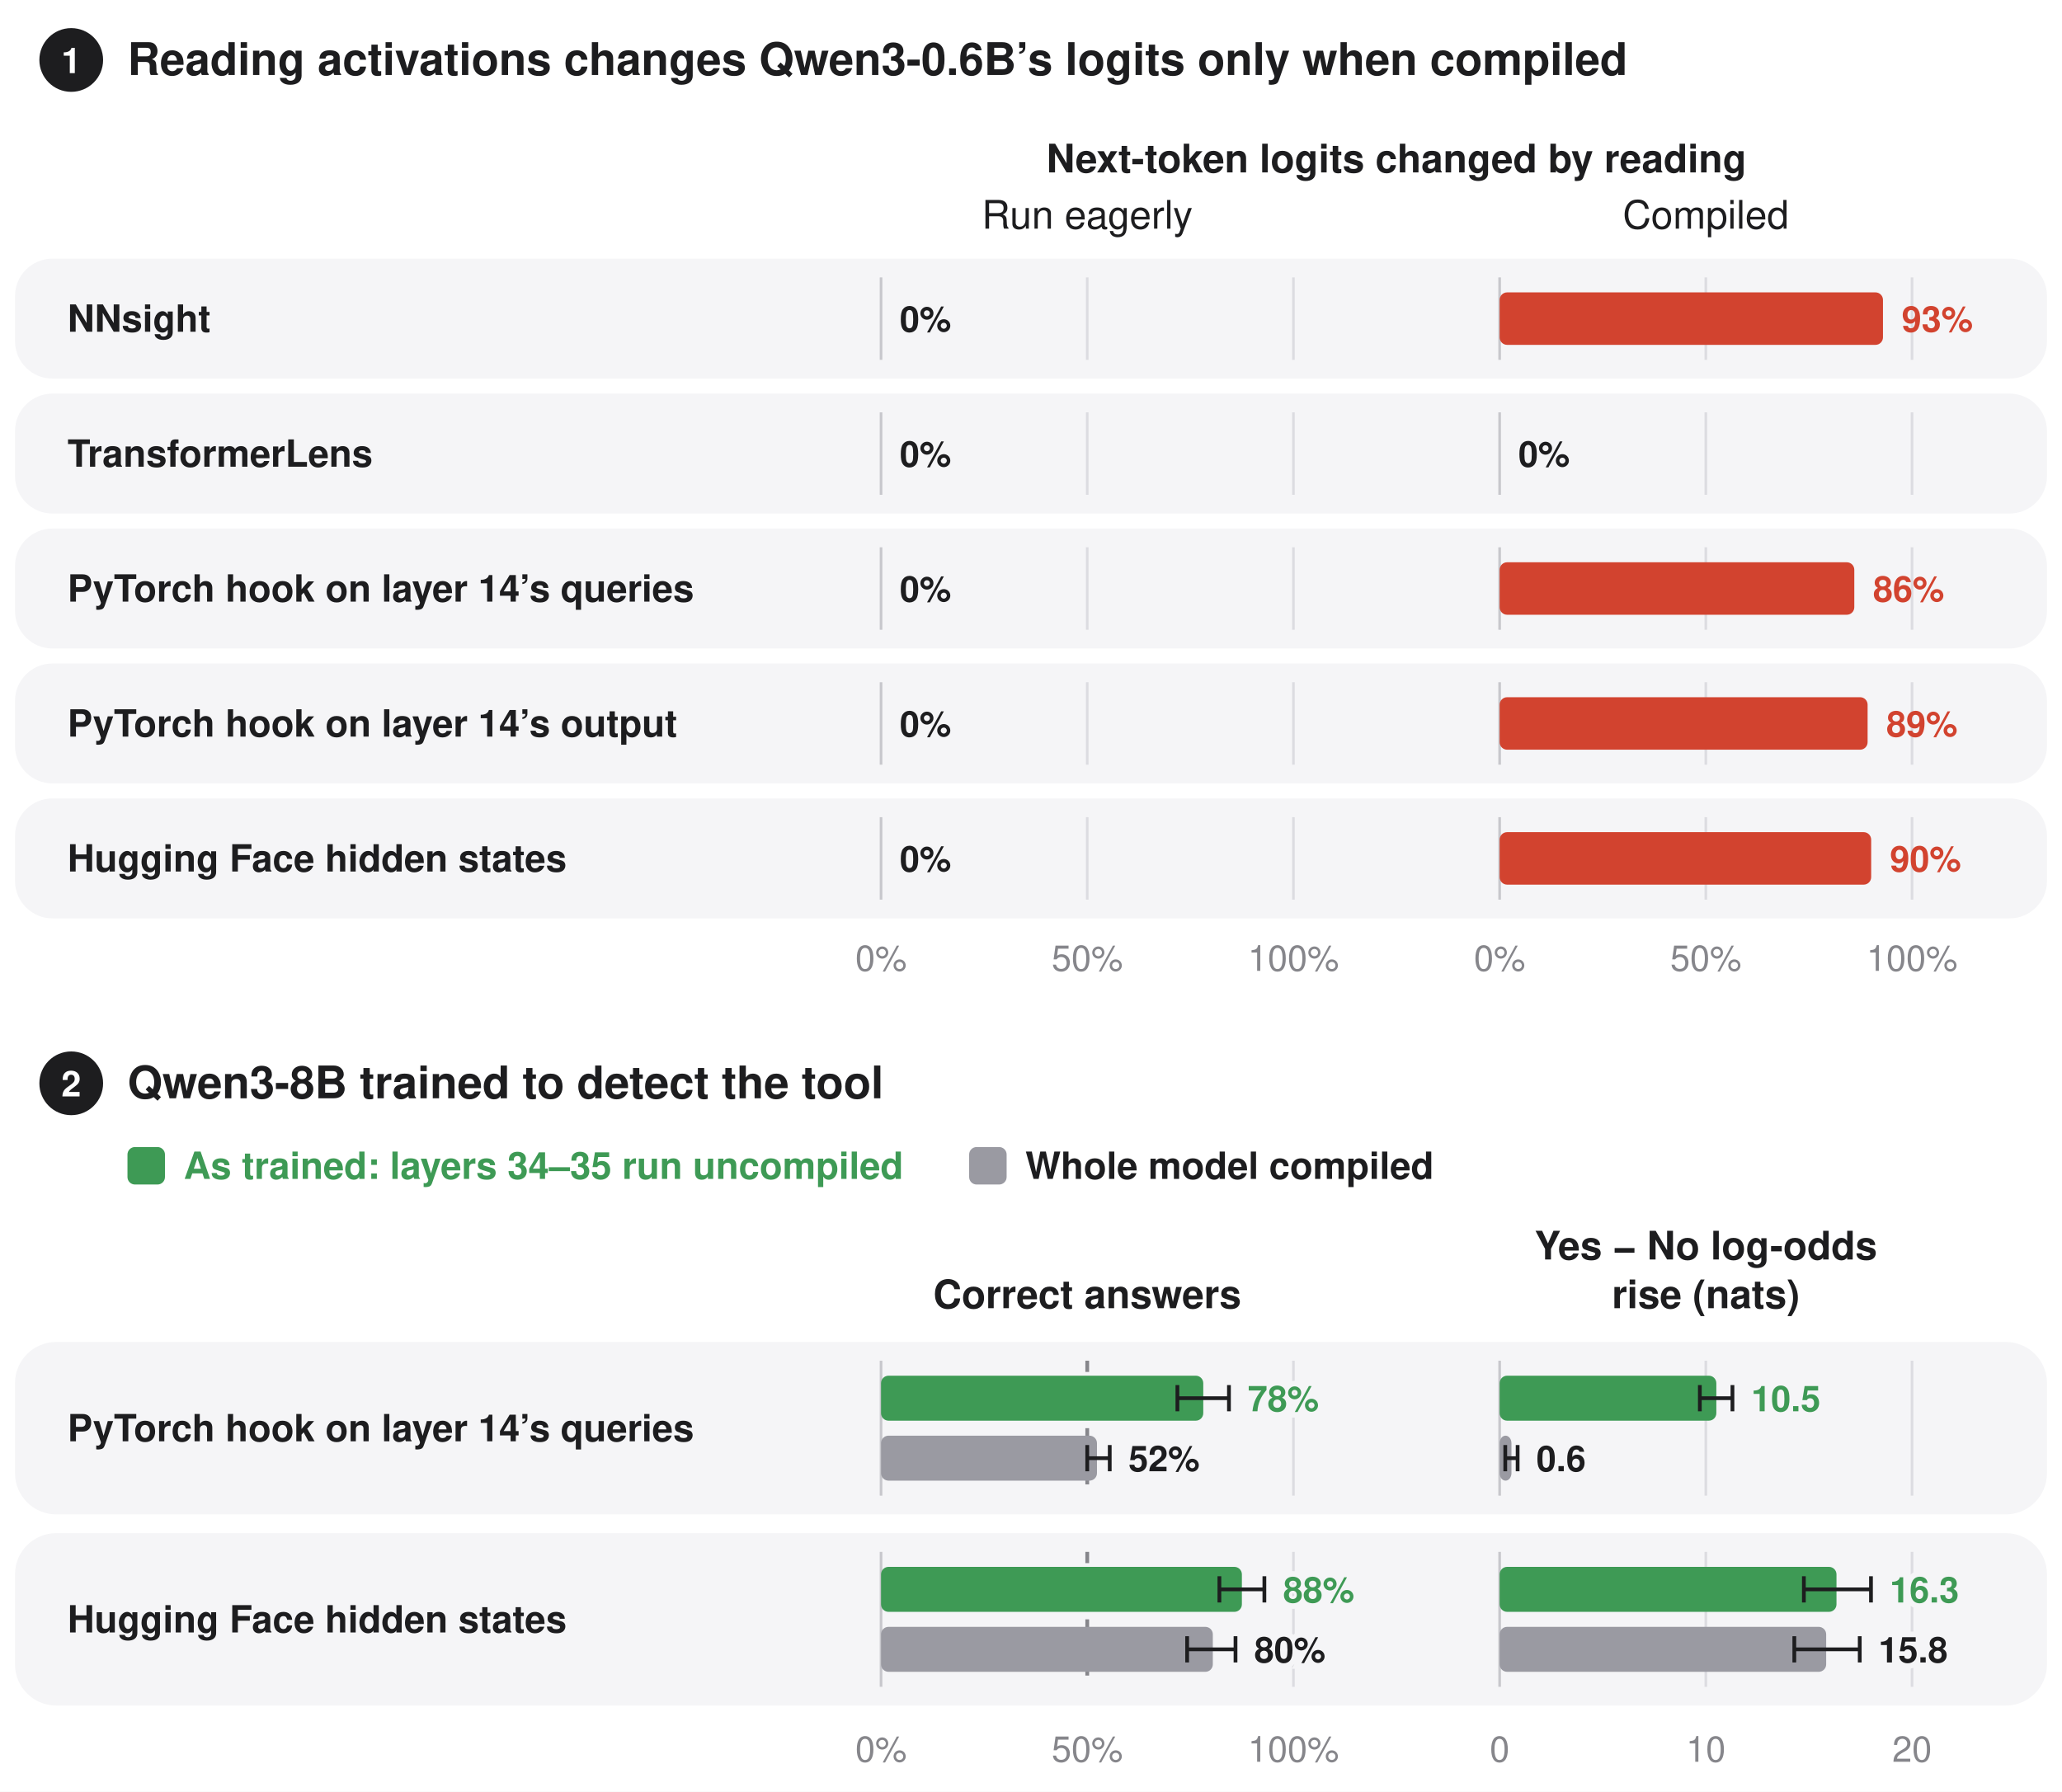
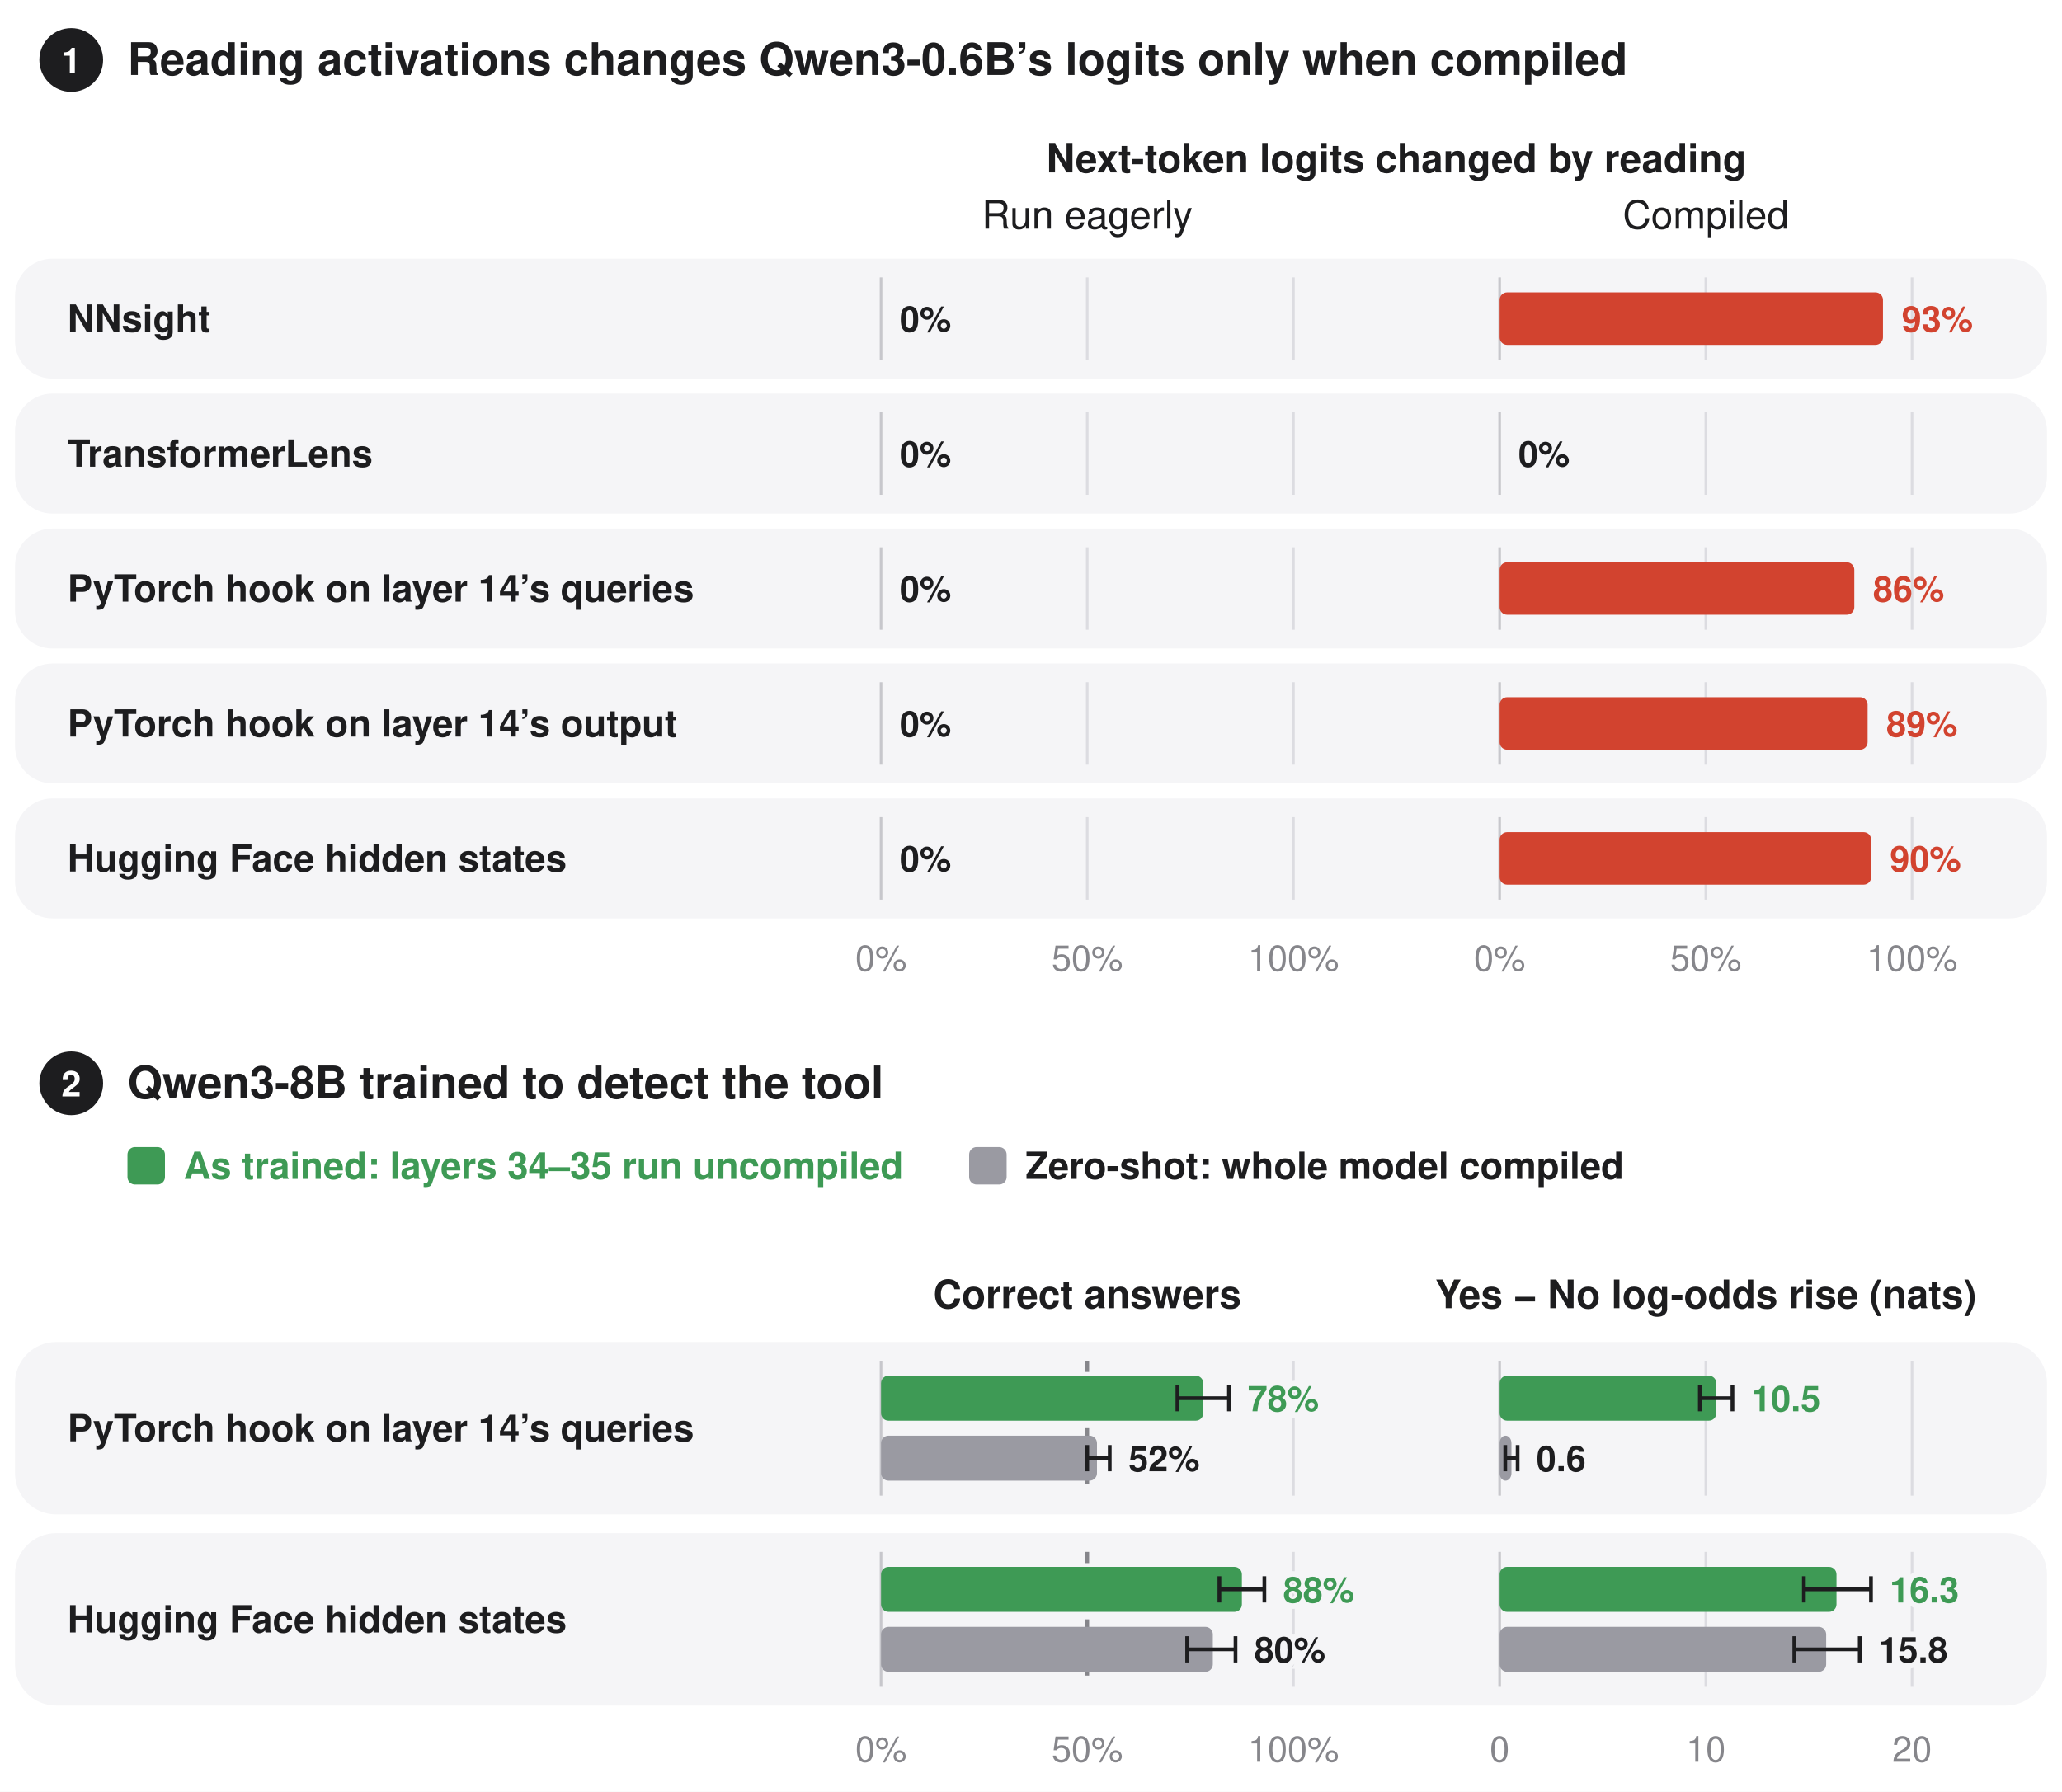
<svg xmlns="http://www.w3.org/2000/svg" width="1100" height="956" viewBox="0 0 1100 956">
  <defs>
    <filter id="shadow" x="-10%" y="-10%" width="120%" height="140%">
      <feGaussianBlur in="SourceAlpha" stdDeviation="7" />
      <feOffset dy="4" result="blur" />
      <feComponentTransfer>
        <feFuncA type="linear" slope="0.09" />
      </feComponentTransfer>
      <feMerge>
        <feMergeNode />
        <feMergeNode in="SourceGraphic" />
      </feMerge>
    </filter>
    <filter id="soft" x="-50%" y="-50%" width="200%" height="200%">
      <feGaussianBlur stdDeviation="6" />
    </filter>
  </defs>
  <rect width="100%" height="100%" fill="white" />
  <circle cx="38" cy="32" r="17" fill="#1D1D1F" />
  <text x="38.0" y="39.0" font-family="Helvetica Neue, Helvetica, Arial, sans-serif" font-size="19" font-weight="700" fill="white" text-anchor="middle">1</text>
  <text x="68.0" y="40.0" font-family="Helvetica Neue, Helvetica, Arial, sans-serif" font-size="24" font-weight="700" fill="#1D1D1F" text-anchor="start">Reading activations changes Qwen3-0.6B’s logits only when compiled</text>
  <text x="745.0" y="92.0" font-family="Helvetica Neue, Helvetica, Arial, sans-serif" font-size="21" font-weight="700" fill="#1D1D1F" text-anchor="middle">Next-token logits changed by reading</text>
  <text x="580.0" y="122.0" font-family="Helvetica Neue, Helvetica, Arial, sans-serif" font-size="21" font-weight="400" fill="#1D1D1F" text-anchor="middle">Run eagerly</text>
  <text x="910.0" y="122.0" font-family="Helvetica Neue, Helvetica, Arial, sans-serif" font-size="21" font-weight="400" fill="#1D1D1F" text-anchor="middle">Compiled</text>
  <rect x="8" y="138" width="1084" height="64" rx="20" fill="#F5F5F7" />
  <text x="36.0" y="177.0" font-family="Helvetica Neue, Helvetica, Arial, sans-serif" font-size="20" font-weight="700" fill="#1D1D1F" text-anchor="start">NNsight</text>
  <line x1="470.0" y1="148" x2="470.0" y2="192" stroke="#C7C7CC" stroke-width="1.4" />
  <line x1="580.0" y1="148" x2="580.0" y2="192" stroke="#DCDCE1" stroke-width="1.4" />
  <line x1="690.0" y1="148" x2="690.0" y2="192" stroke="#DCDCE1" stroke-width="1.4" />
  <text x="480.0" y="177.0" font-family="Helvetica Neue, Helvetica, Arial, sans-serif" font-size="19" font-weight="700" fill="#1D1D1F" text-anchor="start">0%</text>
  <line x1="800.0" y1="148" x2="800.0" y2="192" stroke="#C7C7CC" stroke-width="1.4" />
  <line x1="910.0" y1="148" x2="910.0" y2="192" stroke="#DCDCE1" stroke-width="1.4" />
  <line x1="1020.0" y1="148" x2="1020.0" y2="192" stroke="#DCDCE1" stroke-width="1.4" />
  <rect x="800" y="156.0" width="204.5" height="28" rx="4" fill="#D2432F" />
  <text x="1014.5" y="177.0" font-family="Helvetica Neue, Helvetica, Arial, sans-serif" font-size="19" font-weight="700" fill="#D2432F" text-anchor="start">93%</text>
  <rect x="8" y="210" width="1084" height="64" rx="20" fill="#F5F5F7" />
  <text x="36.0" y="249.0" font-family="Helvetica Neue, Helvetica, Arial, sans-serif" font-size="20" font-weight="700" fill="#1D1D1F" text-anchor="start">TransformerLens</text>
  <line x1="470.0" y1="220" x2="470.0" y2="264" stroke="#C7C7CC" stroke-width="1.4" />
  <line x1="580.0" y1="220" x2="580.0" y2="264" stroke="#DCDCE1" stroke-width="1.4" />
  <line x1="690.0" y1="220" x2="690.0" y2="264" stroke="#DCDCE1" stroke-width="1.4" />
  <text x="480.0" y="249.0" font-family="Helvetica Neue, Helvetica, Arial, sans-serif" font-size="19" font-weight="700" fill="#1D1D1F" text-anchor="start">0%</text>
  <line x1="800.0" y1="220" x2="800.0" y2="264" stroke="#C7C7CC" stroke-width="1.4" />
  <line x1="910.0" y1="220" x2="910.0" y2="264" stroke="#DCDCE1" stroke-width="1.4" />
  <line x1="1020.0" y1="220" x2="1020.0" y2="264" stroke="#DCDCE1" stroke-width="1.4" />
  <text x="810.0" y="249.0" font-family="Helvetica Neue, Helvetica, Arial, sans-serif" font-size="19" font-weight="700" fill="#1D1D1F" text-anchor="start">0%</text>
  <rect x="8" y="282" width="1084" height="64" rx="20" fill="#F5F5F7" />
  <text x="36.0" y="321.0" font-family="Helvetica Neue, Helvetica, Arial, sans-serif" font-size="20" font-weight="700" fill="#1D1D1F" text-anchor="start">PyTorch hook on layer 14’s queries</text>
  <line x1="470.0" y1="292" x2="470.0" y2="336" stroke="#C7C7CC" stroke-width="1.4" />
  <line x1="580.0" y1="292" x2="580.0" y2="336" stroke="#DCDCE1" stroke-width="1.4" />
  <line x1="690.0" y1="292" x2="690.0" y2="336" stroke="#DCDCE1" stroke-width="1.4" />
  <text x="480.0" y="321.0" font-family="Helvetica Neue, Helvetica, Arial, sans-serif" font-size="19" font-weight="700" fill="#1D1D1F" text-anchor="start">0%</text>
  <line x1="800.0" y1="292" x2="800.0" y2="336" stroke="#C7C7CC" stroke-width="1.4" />
  <line x1="910.0" y1="292" x2="910.0" y2="336" stroke="#DCDCE1" stroke-width="1.4" />
  <line x1="1020.0" y1="292" x2="1020.0" y2="336" stroke="#DCDCE1" stroke-width="1.4" />
  <rect x="800" y="300.0" width="189.2" height="28" rx="4" fill="#D2432F" />
  <text x="999.2" y="321.0" font-family="Helvetica Neue, Helvetica, Arial, sans-serif" font-size="19" font-weight="700" fill="#D2432F" text-anchor="start">86%</text>
  <rect x="8" y="354" width="1084" height="64" rx="20" fill="#F5F5F7" />
  <text x="36.0" y="393.0" font-family="Helvetica Neue, Helvetica, Arial, sans-serif" font-size="20" font-weight="700" fill="#1D1D1F" text-anchor="start">PyTorch hook on layer 14’s output</text>
  <line x1="470.0" y1="364" x2="470.0" y2="408" stroke="#C7C7CC" stroke-width="1.4" />
  <line x1="580.0" y1="364" x2="580.0" y2="408" stroke="#DCDCE1" stroke-width="1.4" />
  <line x1="690.0" y1="364" x2="690.0" y2="408" stroke="#DCDCE1" stroke-width="1.4" />
  <text x="480.0" y="393.0" font-family="Helvetica Neue, Helvetica, Arial, sans-serif" font-size="19" font-weight="700" fill="#1D1D1F" text-anchor="start">0%</text>
  <line x1="800.0" y1="364" x2="800.0" y2="408" stroke="#C7C7CC" stroke-width="1.4" />
  <line x1="910.0" y1="364" x2="910.0" y2="408" stroke="#DCDCE1" stroke-width="1.4" />
  <line x1="1020.0" y1="364" x2="1020.0" y2="408" stroke="#DCDCE1" stroke-width="1.4" />
  <rect x="800" y="372.0" width="196.3" height="28" rx="4" fill="#D2432F" />
  <text x="1006.3" y="393.0" font-family="Helvetica Neue, Helvetica, Arial, sans-serif" font-size="19" font-weight="700" fill="#D2432F" text-anchor="start">89%</text>
  <rect x="8" y="426" width="1084" height="64" rx="20" fill="#F5F5F7" />
  <text x="36.0" y="465.0" font-family="Helvetica Neue, Helvetica, Arial, sans-serif" font-size="20" font-weight="700" fill="#1D1D1F" text-anchor="start">Hugging Face hidden states</text>
  <line x1="470.0" y1="436" x2="470.0" y2="480" stroke="#C7C7CC" stroke-width="1.4" />
  <line x1="580.0" y1="436" x2="580.0" y2="480" stroke="#DCDCE1" stroke-width="1.4" />
  <line x1="690.0" y1="436" x2="690.0" y2="480" stroke="#DCDCE1" stroke-width="1.4" />
  <text x="480.0" y="465.0" font-family="Helvetica Neue, Helvetica, Arial, sans-serif" font-size="19" font-weight="700" fill="#1D1D1F" text-anchor="start">0%</text>
  <line x1="800.0" y1="436" x2="800.0" y2="480" stroke="#C7C7CC" stroke-width="1.4" />
  <line x1="910.0" y1="436" x2="910.0" y2="480" stroke="#DCDCE1" stroke-width="1.4" />
  <line x1="1020.0" y1="436" x2="1020.0" y2="480" stroke="#DCDCE1" stroke-width="1.4" />
  <rect x="800" y="444.0" width="198.2" height="28" rx="4" fill="#D2432F" />
  <text x="1008.2" y="465.0" font-family="Helvetica Neue, Helvetica, Arial, sans-serif" font-size="19" font-weight="700" fill="#D2432F" text-anchor="start">90%</text>
  <text x="470.0" y="518.0" font-family="Helvetica Neue, Helvetica, Arial, sans-serif" font-size="19" font-weight="400" fill="#86868B" text-anchor="middle">0%</text>
  <text x="580.0" y="518.0" font-family="Helvetica Neue, Helvetica, Arial, sans-serif" font-size="19" font-weight="400" fill="#86868B" text-anchor="middle">50%</text>
  <text x="690.0" y="518.0" font-family="Helvetica Neue, Helvetica, Arial, sans-serif" font-size="19" font-weight="400" fill="#86868B" text-anchor="middle">100%</text>
  <text x="800.0" y="518.0" font-family="Helvetica Neue, Helvetica, Arial, sans-serif" font-size="19" font-weight="400" fill="#86868B" text-anchor="middle">0%</text>
  <text x="910.0" y="518.0" font-family="Helvetica Neue, Helvetica, Arial, sans-serif" font-size="19" font-weight="400" fill="#86868B" text-anchor="middle">50%</text>
  <text x="1020.0" y="518.0" font-family="Helvetica Neue, Helvetica, Arial, sans-serif" font-size="19" font-weight="400" fill="#86868B" text-anchor="middle">100%</text>
  <circle cx="38" cy="578" r="17" fill="#1D1D1F" />
  <text x="38.0" y="585.0" font-family="Helvetica Neue, Helvetica, Arial, sans-serif" font-size="19" font-weight="700" fill="white" text-anchor="middle">2</text>
  <text x="68.0" y="586.0" font-family="Helvetica Neue, Helvetica, Arial, sans-serif" font-size="24" font-weight="700" fill="#1D1D1F" text-anchor="start">Qwen3-8B trained to detect the tool</text>
  <rect x="68" y="612" width="20" height="20" rx="4" fill="#3E9A55" />
  <text x="98.0" y="629.0" font-family="Helvetica Neue, Helvetica, Arial, sans-serif" font-size="20" font-weight="700" fill="#3E9A55" text-anchor="start">As trained: layers 34–35 run uncompiled</text>
  <rect x="517.0" y="612" width="20" height="20" rx="4" fill="#9A9AA2" />
-   <text x="547.0" y="629.0" font-family="Helvetica Neue, Helvetica, Arial, sans-serif" font-size="20" font-weight="700" fill="#1D1D1F" text-anchor="start">Whole model compiled</text>
+   <text x="547.0" y="629.0" font-family="Helvetica Neue, Helvetica, Arial, sans-serif" font-size="20" font-weight="700" fill="#1D1D1F" text-anchor="start">Zero-shot: whole model compiled</text>
  <text x="580.0" y="698.0" font-family="Helvetica Neue, Helvetica, Arial, sans-serif" font-size="21" font-weight="700" fill="#1D1D1F" text-anchor="middle">Correct answers</text>
-   <text x="910.0" y="672.0" font-family="Helvetica Neue, Helvetica, Arial, sans-serif" font-size="21" font-weight="700" fill="#1D1D1F" text-anchor="middle">Yes − No log-odds</text>
-   <text x="910.0" y="698.0" font-family="Helvetica Neue, Helvetica, Arial, sans-serif" font-size="21" font-weight="700" fill="#1D1D1F" text-anchor="middle">rise (nats)</text>
+   <text x="910.0" y="698.0" font-family="Helvetica Neue, Helvetica, Arial, sans-serif" font-size="21" font-weight="700" fill="#1D1D1F" text-anchor="middle">Yes − No log-odds rise (nats)</text>
  <rect x="8" y="716" width="1084" height="92" rx="22" fill="#F5F5F7" />
  <text x="36.0" y="769.0" font-family="Helvetica Neue, Helvetica, Arial, sans-serif" font-size="20" font-weight="700" fill="#1D1D1F" text-anchor="start">PyTorch hook on layer 14’s queries</text>
  <line x1="470.0" y1="726" x2="470.0" y2="798" stroke="#C7C7CC" stroke-width="1.4" />
  <line x1="580.0" y1="726" x2="580.0" y2="798" stroke="#86868B" stroke-width="2" stroke-dasharray="6 6" />
  <line x1="690.0" y1="726" x2="690.0" y2="798" stroke="#DCDCE1" stroke-width="1.4" />
  <rect x="470" y="734.0" width="171.9" height="24" rx="4" fill="#3E9A55" />
  <path d="M628.1 746.0H655.6M628.1 739.0V753.0M655.6 739.0V753.0" stroke="#1D1D1F" stroke-width="2" fill="none" />
  <text x="665.6" y="753.0" font-family="Helvetica Neue, Helvetica, Arial, sans-serif" font-size="19" font-weight="700" fill="#3E9A55" text-anchor="start" stroke="#F5F5F7" stroke-width="6" paint-order="stroke">78%</text>
  <rect x="470" y="766.0" width="115.2" height="24" rx="4" fill="#9A9AA2" />
  <path d="M580.0 778.0H592.0M580.0 771.0V785.0M592.0 771.0V785.0" stroke="#1D1D1F" stroke-width="2" fill="none" />
  <text x="602.0" y="785.0" font-family="Helvetica Neue, Helvetica, Arial, sans-serif" font-size="19" font-weight="700" fill="#1D1D1F" text-anchor="start" stroke="#F5F5F7" stroke-width="6" paint-order="stroke">52%</text>
  <line x1="800.0" y1="726" x2="800.0" y2="798" stroke="#C7C7CC" stroke-width="1.4" />
  <line x1="910.0" y1="726" x2="910.0" y2="798" stroke="#DCDCE1" stroke-width="1.4" />
  <line x1="1020.0" y1="726" x2="1020.0" y2="798" stroke="#DCDCE1" stroke-width="1.4" />
  <rect x="800" y="734.0" width="115.6" height="24" rx="4" fill="#3E9A55" />
  <path d="M906.8 746.0H924.2M906.8 739.0V753.0M924.2 739.0V753.0" stroke="#1D1D1F" stroke-width="2" fill="none" />
  <text x="934.2" y="753.0" font-family="Helvetica Neue, Helvetica, Arial, sans-serif" font-size="19" font-weight="700" fill="#3E9A55" text-anchor="start" stroke="#F5F5F7" stroke-width="6" paint-order="stroke">10.5</text>
  <rect x="800" y="766.0" width="6.3" height="24" rx="4" fill="#9A9AA2" />
  <path d="M803.0 778.0H809.6M803.0 771.0V785.0M809.6 771.0V785.0" stroke="#1D1D1F" stroke-width="2" fill="none" />
  <text x="819.6" y="785.0" font-family="Helvetica Neue, Helvetica, Arial, sans-serif" font-size="19" font-weight="700" fill="#1D1D1F" text-anchor="start" stroke="#F5F5F7" stroke-width="6" paint-order="stroke">0.6</text>
  <rect x="8" y="818" width="1084" height="92" rx="22" fill="#F5F5F7" />
  <text x="36.0" y="871.0" font-family="Helvetica Neue, Helvetica, Arial, sans-serif" font-size="20" font-weight="700" fill="#1D1D1F" text-anchor="start">Hugging Face hidden states</text>
  <line x1="470.0" y1="828" x2="470.0" y2="900" stroke="#C7C7CC" stroke-width="1.4" />
  <line x1="580.0" y1="828" x2="580.0" y2="900" stroke="#86868B" stroke-width="2" stroke-dasharray="6 6" />
  <line x1="690.0" y1="828" x2="690.0" y2="900" stroke="#DCDCE1" stroke-width="1.4" />
  <rect x="470" y="836.0" width="192.5" height="24" rx="4" fill="#3E9A55" />
  <path d="M650.5 848.0H674.5M650.5 841.0V855.0M674.5 841.0V855.0" stroke="#1D1D1F" stroke-width="2" fill="none" />
  <text x="684.5" y="855.0" font-family="Helvetica Neue, Helvetica, Arial, sans-serif" font-size="19" font-weight="700" fill="#3E9A55" text-anchor="start" stroke="#F5F5F7" stroke-width="6" paint-order="stroke">88%</text>
  <rect x="470" y="868.0" width="177.0" height="24" rx="4" fill="#9A9AA2" />
  <path d="M633.3 880.0H659.1M633.3 873.0V887.0M659.1 873.0V887.0" stroke="#1D1D1F" stroke-width="2" fill="none" />
  <text x="669.1" y="887.0" font-family="Helvetica Neue, Helvetica, Arial, sans-serif" font-size="19" font-weight="700" fill="#1D1D1F" text-anchor="start" stroke="#F5F5F7" stroke-width="6" paint-order="stroke">80%</text>
  <line x1="800.0" y1="828" x2="800.0" y2="900" stroke="#C7C7CC" stroke-width="1.4" />
  <line x1="910.0" y1="828" x2="910.0" y2="900" stroke="#DCDCE1" stroke-width="1.4" />
  <line x1="1020.0" y1="828" x2="1020.0" y2="900" stroke="#DCDCE1" stroke-width="1.4" />
  <rect x="800" y="836.0" width="179.7" height="24" rx="4" fill="#3E9A55" />
  <path d="M962.3 848.0H998.1M962.3 841.0V855.0M998.1 841.0V855.0" stroke="#1D1D1F" stroke-width="2" fill="none" />
  <text x="1008.1" y="855.0" font-family="Helvetica Neue, Helvetica, Arial, sans-serif" font-size="19" font-weight="700" fill="#3E9A55" text-anchor="start" stroke="#F5F5F7" stroke-width="6" paint-order="stroke">16.3</text>
  <rect x="800" y="868.0" width="174.2" height="24" rx="4" fill="#9A9AA2" />
  <path d="M957.2 880.0H992.1M957.2 873.0V887.0M992.1 873.0V887.0" stroke="#1D1D1F" stroke-width="2" fill="none" />
  <text x="1002.1" y="887.0" font-family="Helvetica Neue, Helvetica, Arial, sans-serif" font-size="19" font-weight="700" fill="#1D1D1F" text-anchor="start" stroke="#F5F5F7" stroke-width="6" paint-order="stroke">15.8</text>
  <text x="470.0" y="940.0" font-family="Helvetica Neue, Helvetica, Arial, sans-serif" font-size="19" font-weight="400" fill="#86868B" text-anchor="middle">0%</text>
  <text x="580.0" y="940.0" font-family="Helvetica Neue, Helvetica, Arial, sans-serif" font-size="19" font-weight="400" fill="#86868B" text-anchor="middle">50%</text>
  <text x="690.0" y="940.0" font-family="Helvetica Neue, Helvetica, Arial, sans-serif" font-size="19" font-weight="400" fill="#86868B" text-anchor="middle">100%</text>
  <text x="800.0" y="940.0" font-family="Helvetica Neue, Helvetica, Arial, sans-serif" font-size="19" font-weight="400" fill="#86868B" text-anchor="middle">0</text>
  <text x="910.0" y="940.0" font-family="Helvetica Neue, Helvetica, Arial, sans-serif" font-size="19" font-weight="400" fill="#86868B" text-anchor="middle">10</text>
  <text x="1020.0" y="940.0" font-family="Helvetica Neue, Helvetica, Arial, sans-serif" font-size="19" font-weight="400" fill="#86868B" text-anchor="middle">20</text>
</svg>
